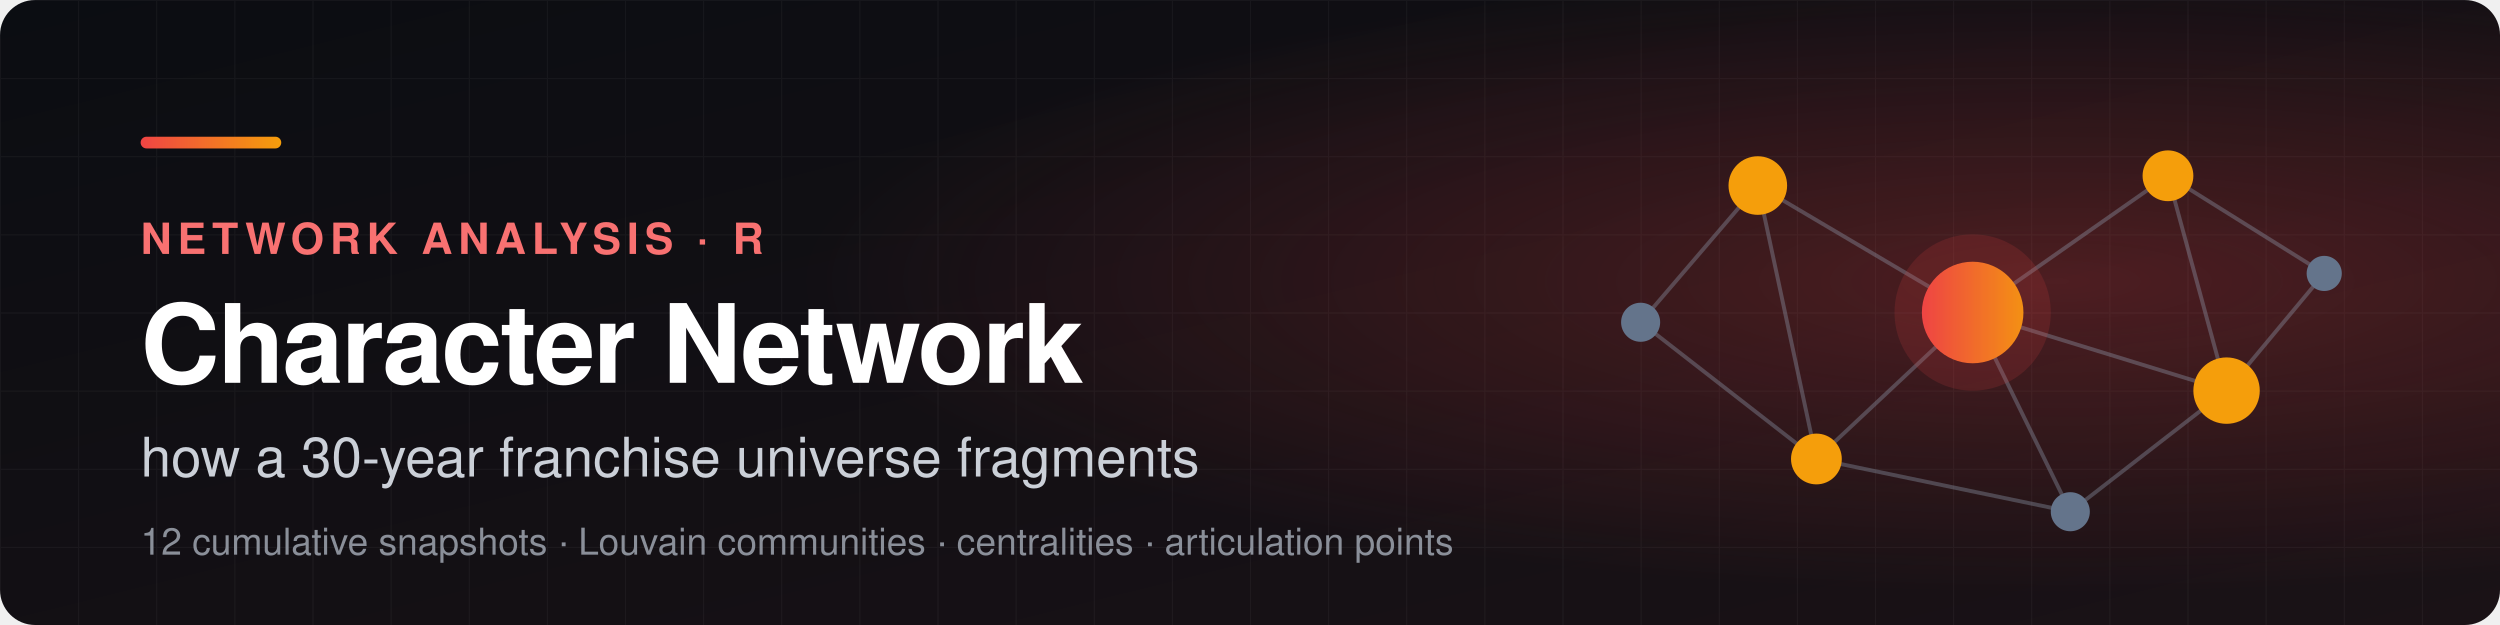
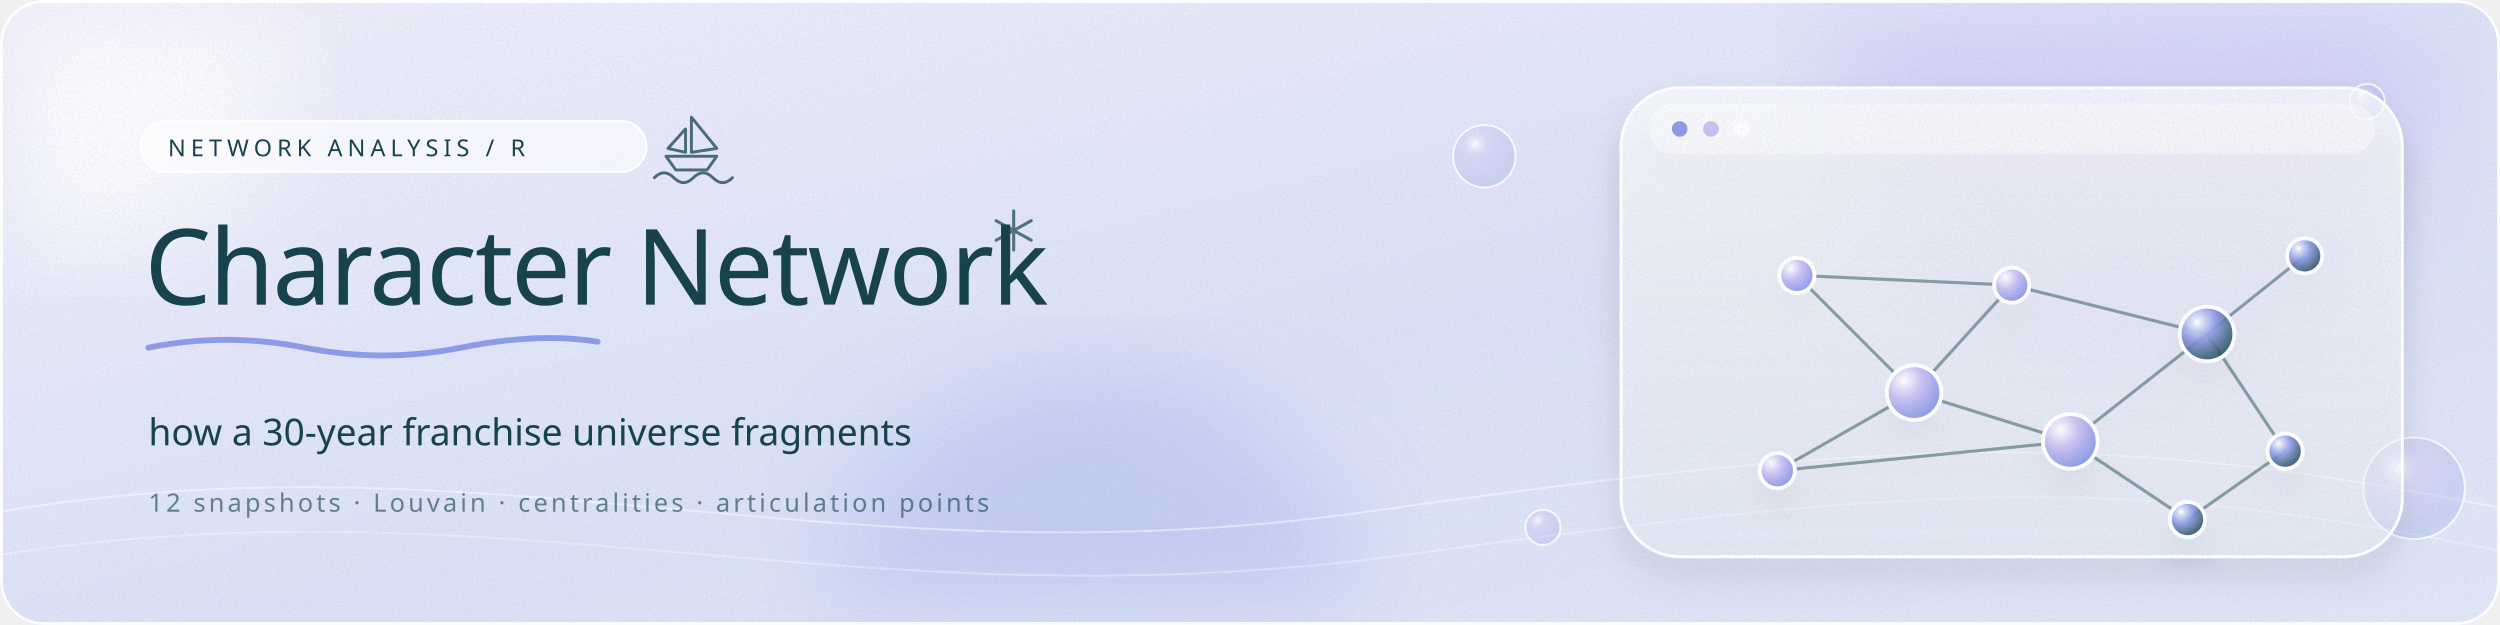
- <svg xmlns="http://www.w3.org/2000/svg" width="1280" height="320" viewBox="0 0 1280 320" role="img" aria-label="Temporal network analysis of character co-appearances">
+ <svg xmlns="http://www.w3.org/2000/svg" width="1280" height="320" viewBox="0 0 1280 320" role="img" aria-label="Character Network: how a 30-year franchise universe fragments">
  <defs>
    <linearGradient id="bg" x1="0" y1="0" x2="1" y2="1">
-       <stop offset="0" stop-color="#0b0d12" />
-       <stop offset="1" stop-color="#1a1216" />
+       <stop offset="0" stop-color="#f0eefc" />
+       <stop offset=".55" stop-color="#dbe1f7" />
+       <stop offset="1" stop-color="#dfe6f7" />
    </linearGradient>
-     <linearGradient id="ac" x1="0" y1="0" x2="1" y2="0">
-       <stop offset="0" stop-color="#EF4444" />
-       <stop offset="1" stop-color="#F59E0B" />
+     <radialGradient id="orbA" cx="32%" cy="28%" r="75%">
+       <stop offset="0" stop-color="#fff" />
+       <stop offset=".45" stop-color="#c9c0f3" />
+       <stop offset="1" stop-color="#8c9be6" />
+     </radialGradient>
+     <radialGradient id="orbB" cx="32%" cy="28%" r="75%">
+       <stop offset="0" stop-color="#fff" />
+       <stop offset=".45" stop-color="#8c9be6" stop-opacity=".9" />
+       <stop offset="1" stop-color="#17434d" stop-opacity=".8" />
+     </radialGradient>
+     <radialGradient id="bub" cx="35%" cy="30%" r="70%">
+       <stop offset="0" stop-color="#fff" stop-opacity=".95" />
+       <stop offset=".35" stop-color="#c9c0f3" stop-opacity=".35" />
+       <stop offset="1" stop-color="#8c9be6" stop-opacity=".25" />
+     </radialGradient>
+     <linearGradient id="bar" x1="0" y1="0" x2="0" y2="1">
+       <stop offset="0" stop-color="#fff" stop-opacity=".9" />
+       <stop offset=".4" stop-color="#c9c0f3" stop-opacity=".85" />
+       <stop offset="1" stop-color="#8c9be6" stop-opacity=".7" />
    </linearGradient>
-     <radialGradient id="glow" cx="82%" cy="45%" r="50%">
-       <stop offset="0" stop-color="#EF4444" stop-opacity="0.26" />
-       <stop offset="1" stop-color="#EF4444" stop-opacity="0" />
-     </radialGradient>
-     <pattern id="grid" width="40" height="40" patternUnits="userSpaceOnUse">
-       <path d="M40 0H0V40" fill="none" stroke="#ffffff" stroke-opacity="0.04" />
-     </pattern>
+     <linearGradient id="glass" x1="0" y1="0" x2="0" y2="1">
+       <stop offset="0" stop-color="#fff" stop-opacity=".7" />
+       <stop offset="1" stop-color="#fff" stop-opacity=".25" />
+     </linearGradient>
+     <filter id="blur">
+       <feGaussianBlur stdDeviation="28" />
+     </filter>
+     <filter id="soft" x="-20%" y="-20%" width="140%" height="160%">
+       <feGaussianBlur in="SourceAlpha" stdDeviation="8" />
+       <feOffset dy="10" />
+       <feComponentTransfer>
+         <feFuncA type="linear" slope=".22" />
+       </feComponentTransfer>
+       <feMerge>
+         <feMergeNode />
+         <feMergeNode in="SourceGraphic" />
+       </feMerge>
+     </filter>
+     <filter id="grain" x="0" y="0" width="100%" height="100%">
+       <feTurbulence type="fractalNoise" baseFrequency=".85" numOctaves="2" seed="3" />
+       <feColorMatrix values="0 0 0 0 .2  0 0 0 0 .3  0 0 0 0 .35  0 0 0 .35 -.12" />
+     </filter>
+     <clipPath id="c">
+       <rect width="1280" height="320" rx="22" />
+     </clipPath>
  </defs>
-   <rect width="1280" height="320" rx="18" fill="url(#bg)" />
-   <rect width="1280" height="320" rx="18" fill="url(#grid)" />
-   <rect width="1280" height="320" rx="18" fill="url(#glow)" />
-   <g stroke="#94a3b8" stroke-opacity="0.35" stroke-width="2" stroke-linecap="round">
-     <line x1="1010" y1="160" x2="900" y2="95" />
-     <line x1="1010" y1="160" x2="930" y2="235" />
-     <line x1="1010" y1="160" x2="1110" y2="90" />
-     <line x1="1010" y1="160" x2="1140" y2="200" />
-     <line x1="1010" y1="160" x2="1060" y2="262" />
-     <line x1="900" y1="95" x2="930" y2="235" />
-     <line x1="900" y1="95" x2="840" y2="165" />
-     <line x1="930" y1="235" x2="840" y2="165" />
-     <line x1="1110" y1="90" x2="1140" y2="200" />
-     <line x1="1140" y1="200" x2="1060" y2="262" />
-     <line x1="1110" y1="90" x2="1190" y2="140" />
-     <line x1="1190" y1="140" x2="1140" y2="200" />
-     <line x1="1060" y1="262" x2="930" y2="235" />
+   <g clip-path="url(#c)">
+     <rect width="1280" height="320" fill="url(#bg)" />
+     <circle cx="1090" cy="40" r="150" fill="#c9c0f3" fill-opacity=".55" filter="url(#blur)" />
+     <circle cx="560" cy="330" r="140" fill="#8c9be6" fill-opacity=".3" filter="url(#blur)" />
+     <circle cx="40" cy="20" r="110" fill="#fff" fill-opacity=".8" filter="url(#blur)" />
+     <g fill="none" stroke="#fff" stroke-opacity=".5">
+       <path d="M0 262C250 220 430 300 700 262S1080 220 1280 260" />
+       <path d="M0 284C260 244 440 322 720 284S1090 244 1280 282" stroke-opacity=".35" />
+     </g>
+     <circle cx="760" cy="80" r="16" fill="url(#bub)" stroke="#fff" stroke-opacity=".9" />
+     <circle cx="1236" cy="250" r="26" fill="url(#bub)" stroke="#fff" stroke-opacity=".9" />
+     <circle cx="1212" cy="52" r="9" fill="url(#bub)" stroke="#fff" stroke-opacity=".9" />
+     <circle cx="790" cy="270" r="9" fill="url(#bub)" stroke="#fff" stroke-opacity=".9" />
+     <g transform="translate(830 45)" filter="url(#soft)">
+       <rect width="400" height="240" rx="30" fill="url(#glass)" stroke="#fff" stroke-width="1.5" />
+       <rect x="14" y="8" width="372" height="26" rx="13" fill="#fff" fill-opacity=".45" />
+       <circle cx="30" cy="21" r="4" fill="#8c9be6" />
+       <circle cx="46" cy="21" r="4" fill="#c9c0f3" />
+       <circle cx="62" cy="21" r="4" fill="#fff" />
+       <g transform="translate(0 6)">
+         <path d="M90 90L150 150" stroke="#17434d" stroke-opacity=".45" stroke-width="1.6" />
+         <path d="M150 150L80 190" stroke="#17434d" stroke-opacity=".45" stroke-width="1.6" />
+         <path d="M90 90L200 95" stroke="#17434d" stroke-opacity=".45" stroke-width="1.6" />
+         <path d="M200 95L150 150" stroke="#17434d" stroke-opacity=".45" stroke-width="1.6" />
+         <path d="M150 150L230 175" stroke="#17434d" stroke-opacity=".45" stroke-width="1.6" />
+         <path d="M200 95L300 120" stroke="#17434d" stroke-opacity=".45" stroke-width="1.6" />
+         <path d="M300 120L350 80" stroke="#17434d" stroke-opacity=".45" stroke-width="1.6" />
+         <path d="M300 120L340 180" stroke="#17434d" stroke-opacity=".45" stroke-width="1.6" />
+         <path d="M340 180L290 215" stroke="#17434d" stroke-opacity=".45" stroke-width="1.6" />
+         <path d="M230 175L300 120" stroke="#17434d" stroke-opacity=".45" stroke-width="1.6" />
+         <path d="M230 175L290 215" stroke="#17434d" stroke-opacity=".45" stroke-width="1.6" />
+         <path d="M80 190L230 175" stroke="#17434d" stroke-opacity=".45" stroke-width="1.6" />
+         <circle cx="90" cy="90" r="9" fill="url(#orbA)" stroke="#fff" stroke-width="2" />
+         <circle cx="150" cy="150" r="14" fill="url(#orbA)" stroke="#fff" stroke-width="2" />
+         <circle cx="80" cy="190" r="9" fill="url(#orbA)" stroke="#fff" stroke-width="2" />
+         <circle cx="200" cy="95" r="9" fill="url(#orbA)" stroke="#fff" stroke-width="2" />
+         <circle cx="230" cy="175" r="14" fill="url(#orbA)" stroke="#fff" stroke-width="2" />
+         <circle cx="300" cy="120" r="14" fill="url(#orbB)" stroke="#fff" stroke-width="2" />
+         <circle cx="350" cy="80" r="9" fill="url(#orbB)" stroke="#fff" stroke-width="2" />
+         <circle cx="340" cy="180" r="9" fill="url(#orbB)" stroke="#fff" stroke-width="2" />
+         <circle cx="290" cy="215" r="9" fill="url(#orbB)" stroke="#fff" stroke-width="2" />
+       </g>
+     </g>
+     <rect width="1280" height="320" filter="url(#grain)" opacity=".5" />
  </g>
-   <g>
-     <circle cx="1010" cy="160" r="26" fill="url(#ac)" />
-     <circle cx="1010" cy="160" r="40" fill="#EF4444" fill-opacity="0.15" />
-     <circle cx="900" cy="95" r="15" fill="#F59E0B" />
-     <circle cx="930" cy="235" r="13" fill="#F59E0B" />
-     <circle cx="1110" cy="90" r="13" fill="#F59E0B" />
-     <circle cx="1140" cy="200" r="17" fill="#F59E0B" />
-     <circle cx="1060" cy="262" r="10" fill="#64748B" />
-     <circle cx="840" cy="165" r="10" fill="#64748B" />
-     <circle cx="1190" cy="140" r="9" fill="#64748B" />
+   <rect x=".75" y=".75" width="1278.5" height="318.5" rx="21.5" fill="none" stroke="#fff" stroke-opacity=".9" stroke-width="1.5" />
+   <rect x="72" y="62" width="259" height="26" rx="13" fill="#fff" fill-opacity=".6" stroke="#fff" />
+   <text x="86" y="80" font-family="Verdana, Tahoma, sans-serif" font-size="12" letter-spacing="2.6" fill="#17434d">NETWORK ANALYSIS  /  R</text>
+   <g transform="translate(341 72)" fill="none" stroke="#17434d" stroke-width="1.5" stroke-linecap="round" stroke-linejoin="round" opacity=".75">
+     <path d="M0 8H26L21 15H5Z" />
+     <path d="M13 6V-12L26 4Z" />
+     <path d="M10 6V-6L1 4Z" />
+     <path d="M-6 19q5-5 10 0t10 0 10 0 10 0" />
  </g>
-   <rect x="72" y="70" width="72" height="6" rx="3" fill="url(#ac)" />
-   <text x="72" y="130" font-family="'Segoe UI', 'SF Pro Display', Helvetica, Arial, sans-serif" font-size="22" font-weight="700" fill="#F87171" letter-spacing="3">NETWORK ANALYSIS  ·  R</text>
-   <text x="72" y="196" font-family="'Segoe UI', 'SF Pro Display', Helvetica, Arial, sans-serif" font-size="56" font-weight="800" fill="#ffffff" letter-spacing="-1">Character Network</text>
-   <text x="72" y="244" font-family="'Segoe UI', 'SF Pro Display', Helvetica, Arial, sans-serif" font-size="28" font-weight="500" fill="#cbd0d8">how a 30-year franchise universe fragments</text>
-   <text x="72" y="284" font-family="'Segoe UI', 'SF Pro Display', Helvetica, Arial, sans-serif" font-size="19" fill="#8a8f99">12 cumulative snapshots  ·  Louvain communities  ·  centralities  ·  articulation points</text>
+   <text x="74" y="156" font-family="'Trebuchet MS', Verdana, Tahoma, sans-serif" font-size="54" fill="#17434d" letter-spacing="-1">Character Network</text>
+   <path d="M76 178q40-8 80 0t80 0 70-3" fill="none" stroke="#8c9be6" stroke-width="3" stroke-linecap="round" />
+   <g transform="translate(519 118)" stroke="#17434d" stroke-width="1.6" stroke-linecap="round" opacity=".7">
+     <path d="M0 -10V10M-9 -5L9 5M-9 5L9 -5" />
+   </g>
+   <text x="76" y="228" font-family="Verdana, Tahoma, sans-serif" font-size="19" fill="#17434d">how a 30-year franchise universe fragments</text>
+   <text x="76" y="262" font-family="Verdana, Tahoma, sans-serif" font-size="13" letter-spacing="1.6" fill="#17434d" fill-opacity=".62">12 snapshots  ·  Louvain  ·  centralities  ·  articulation points</text>
</svg>
